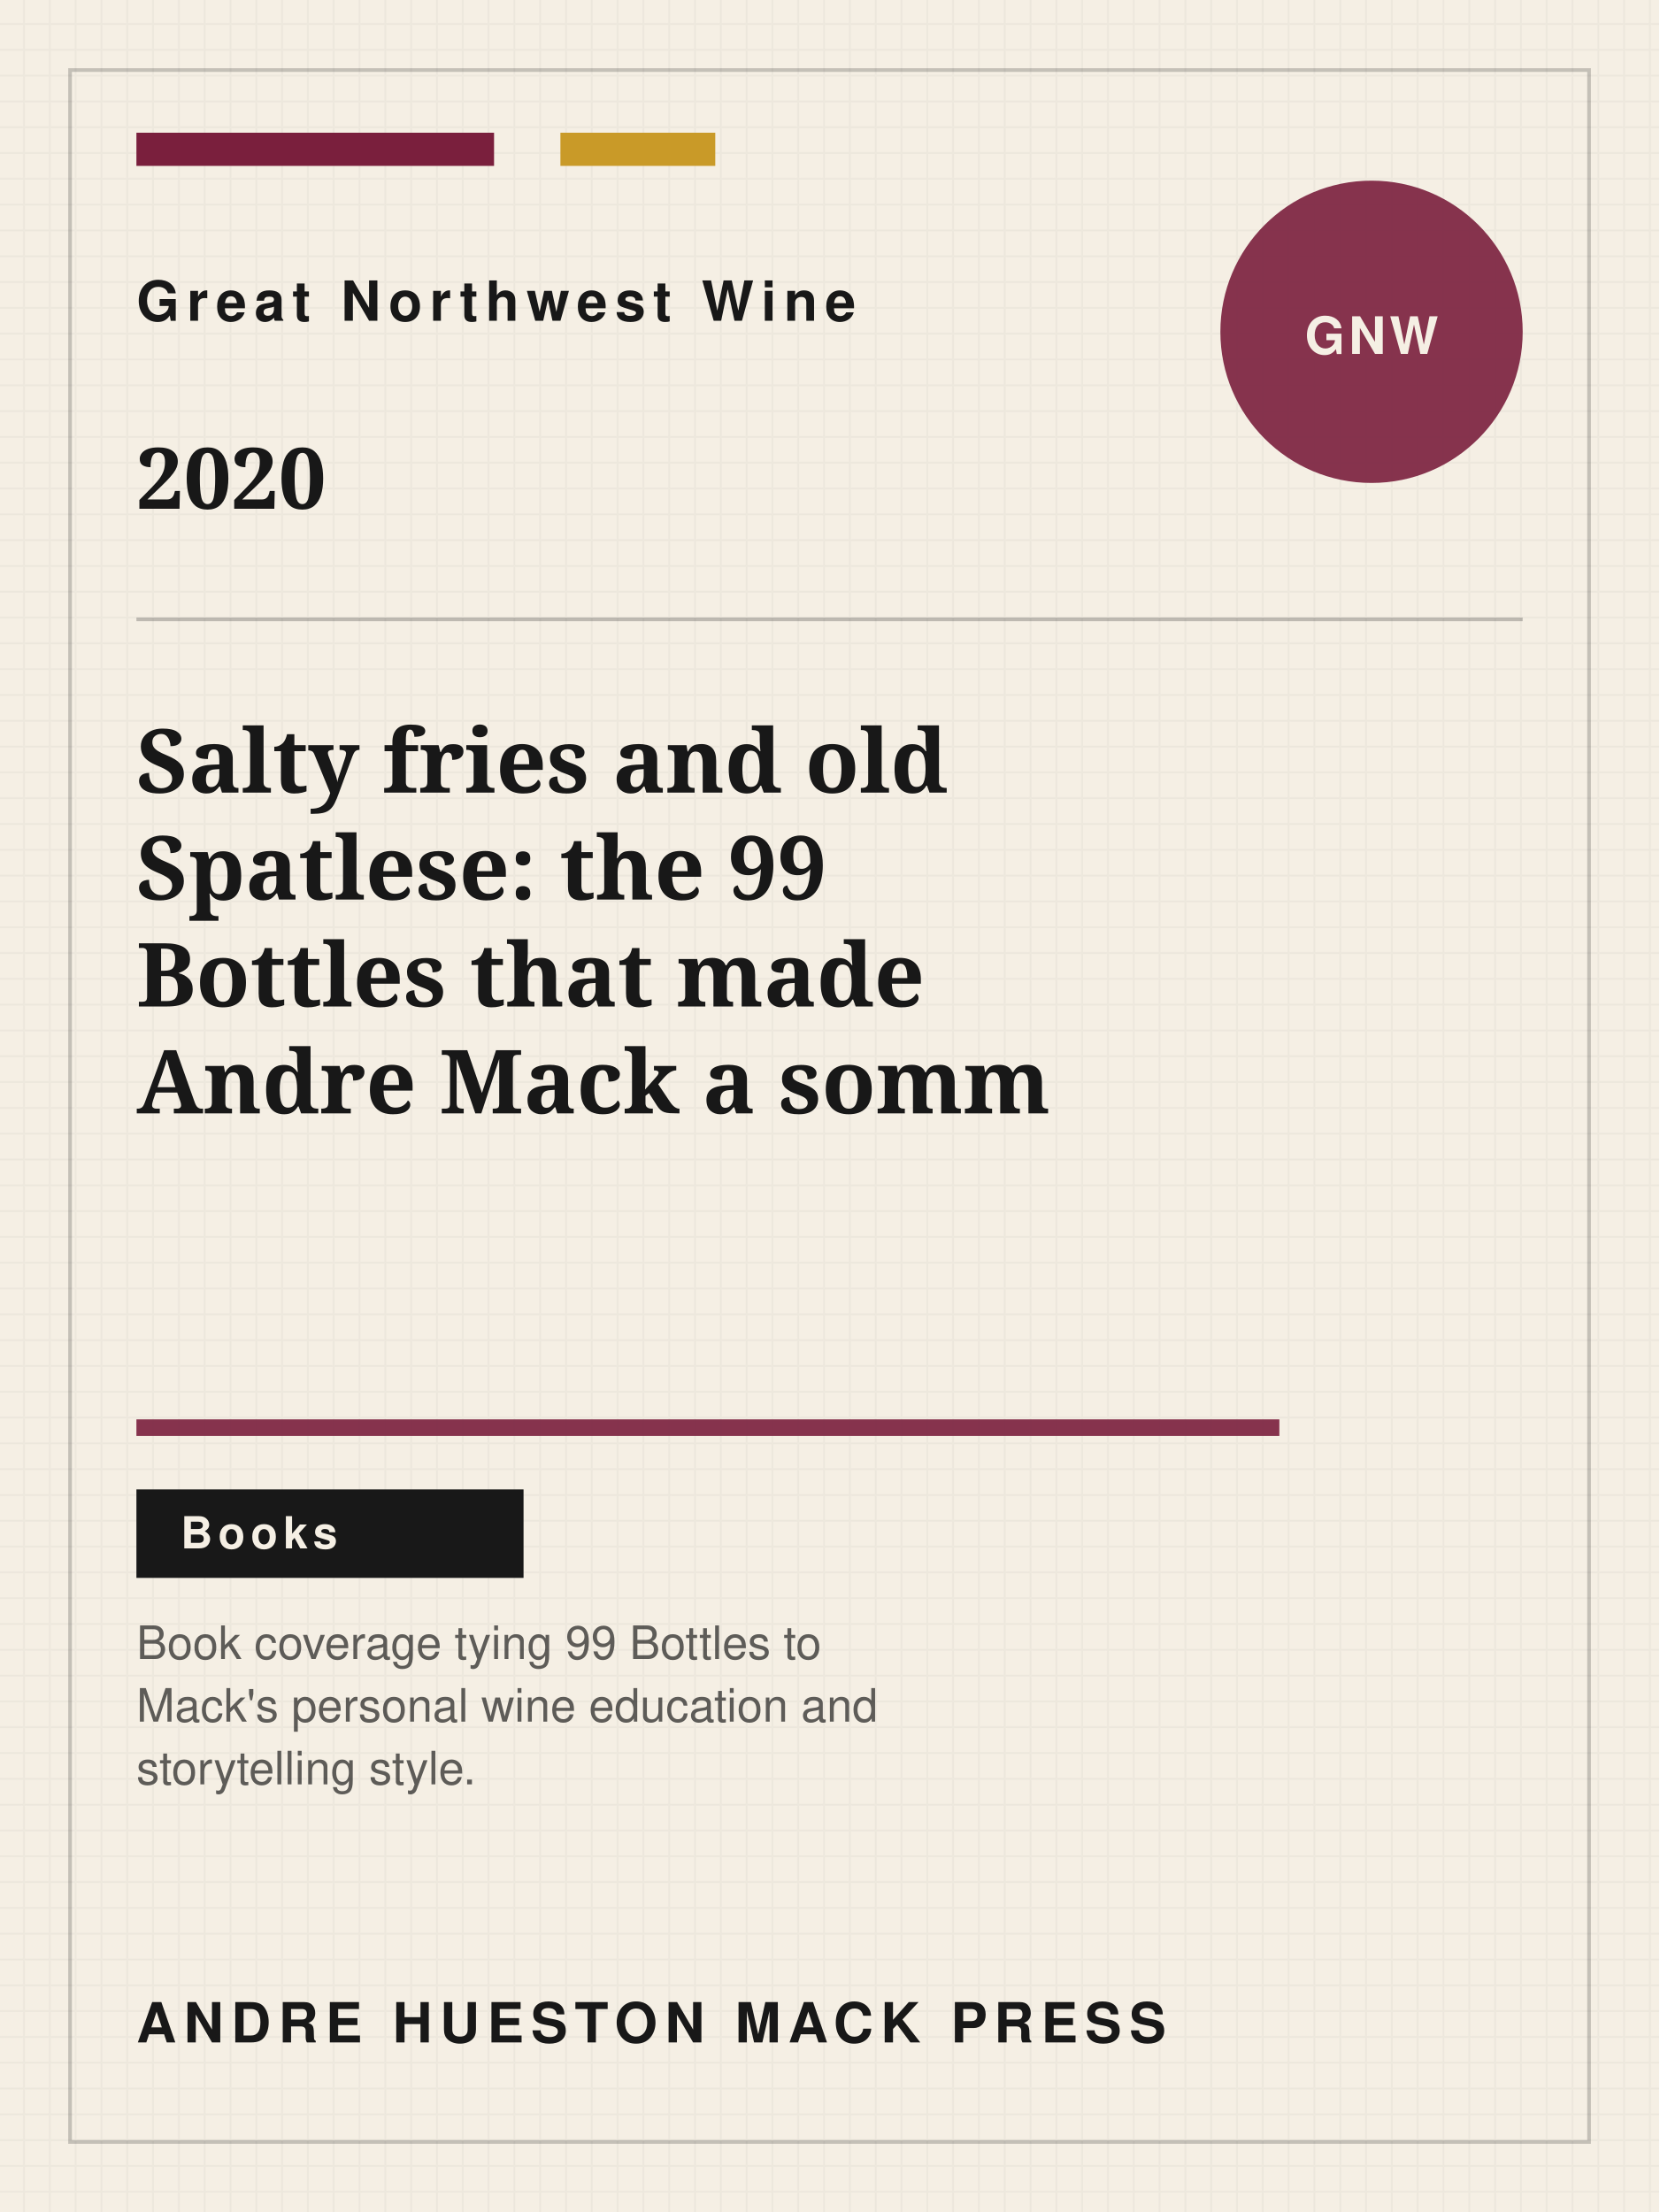
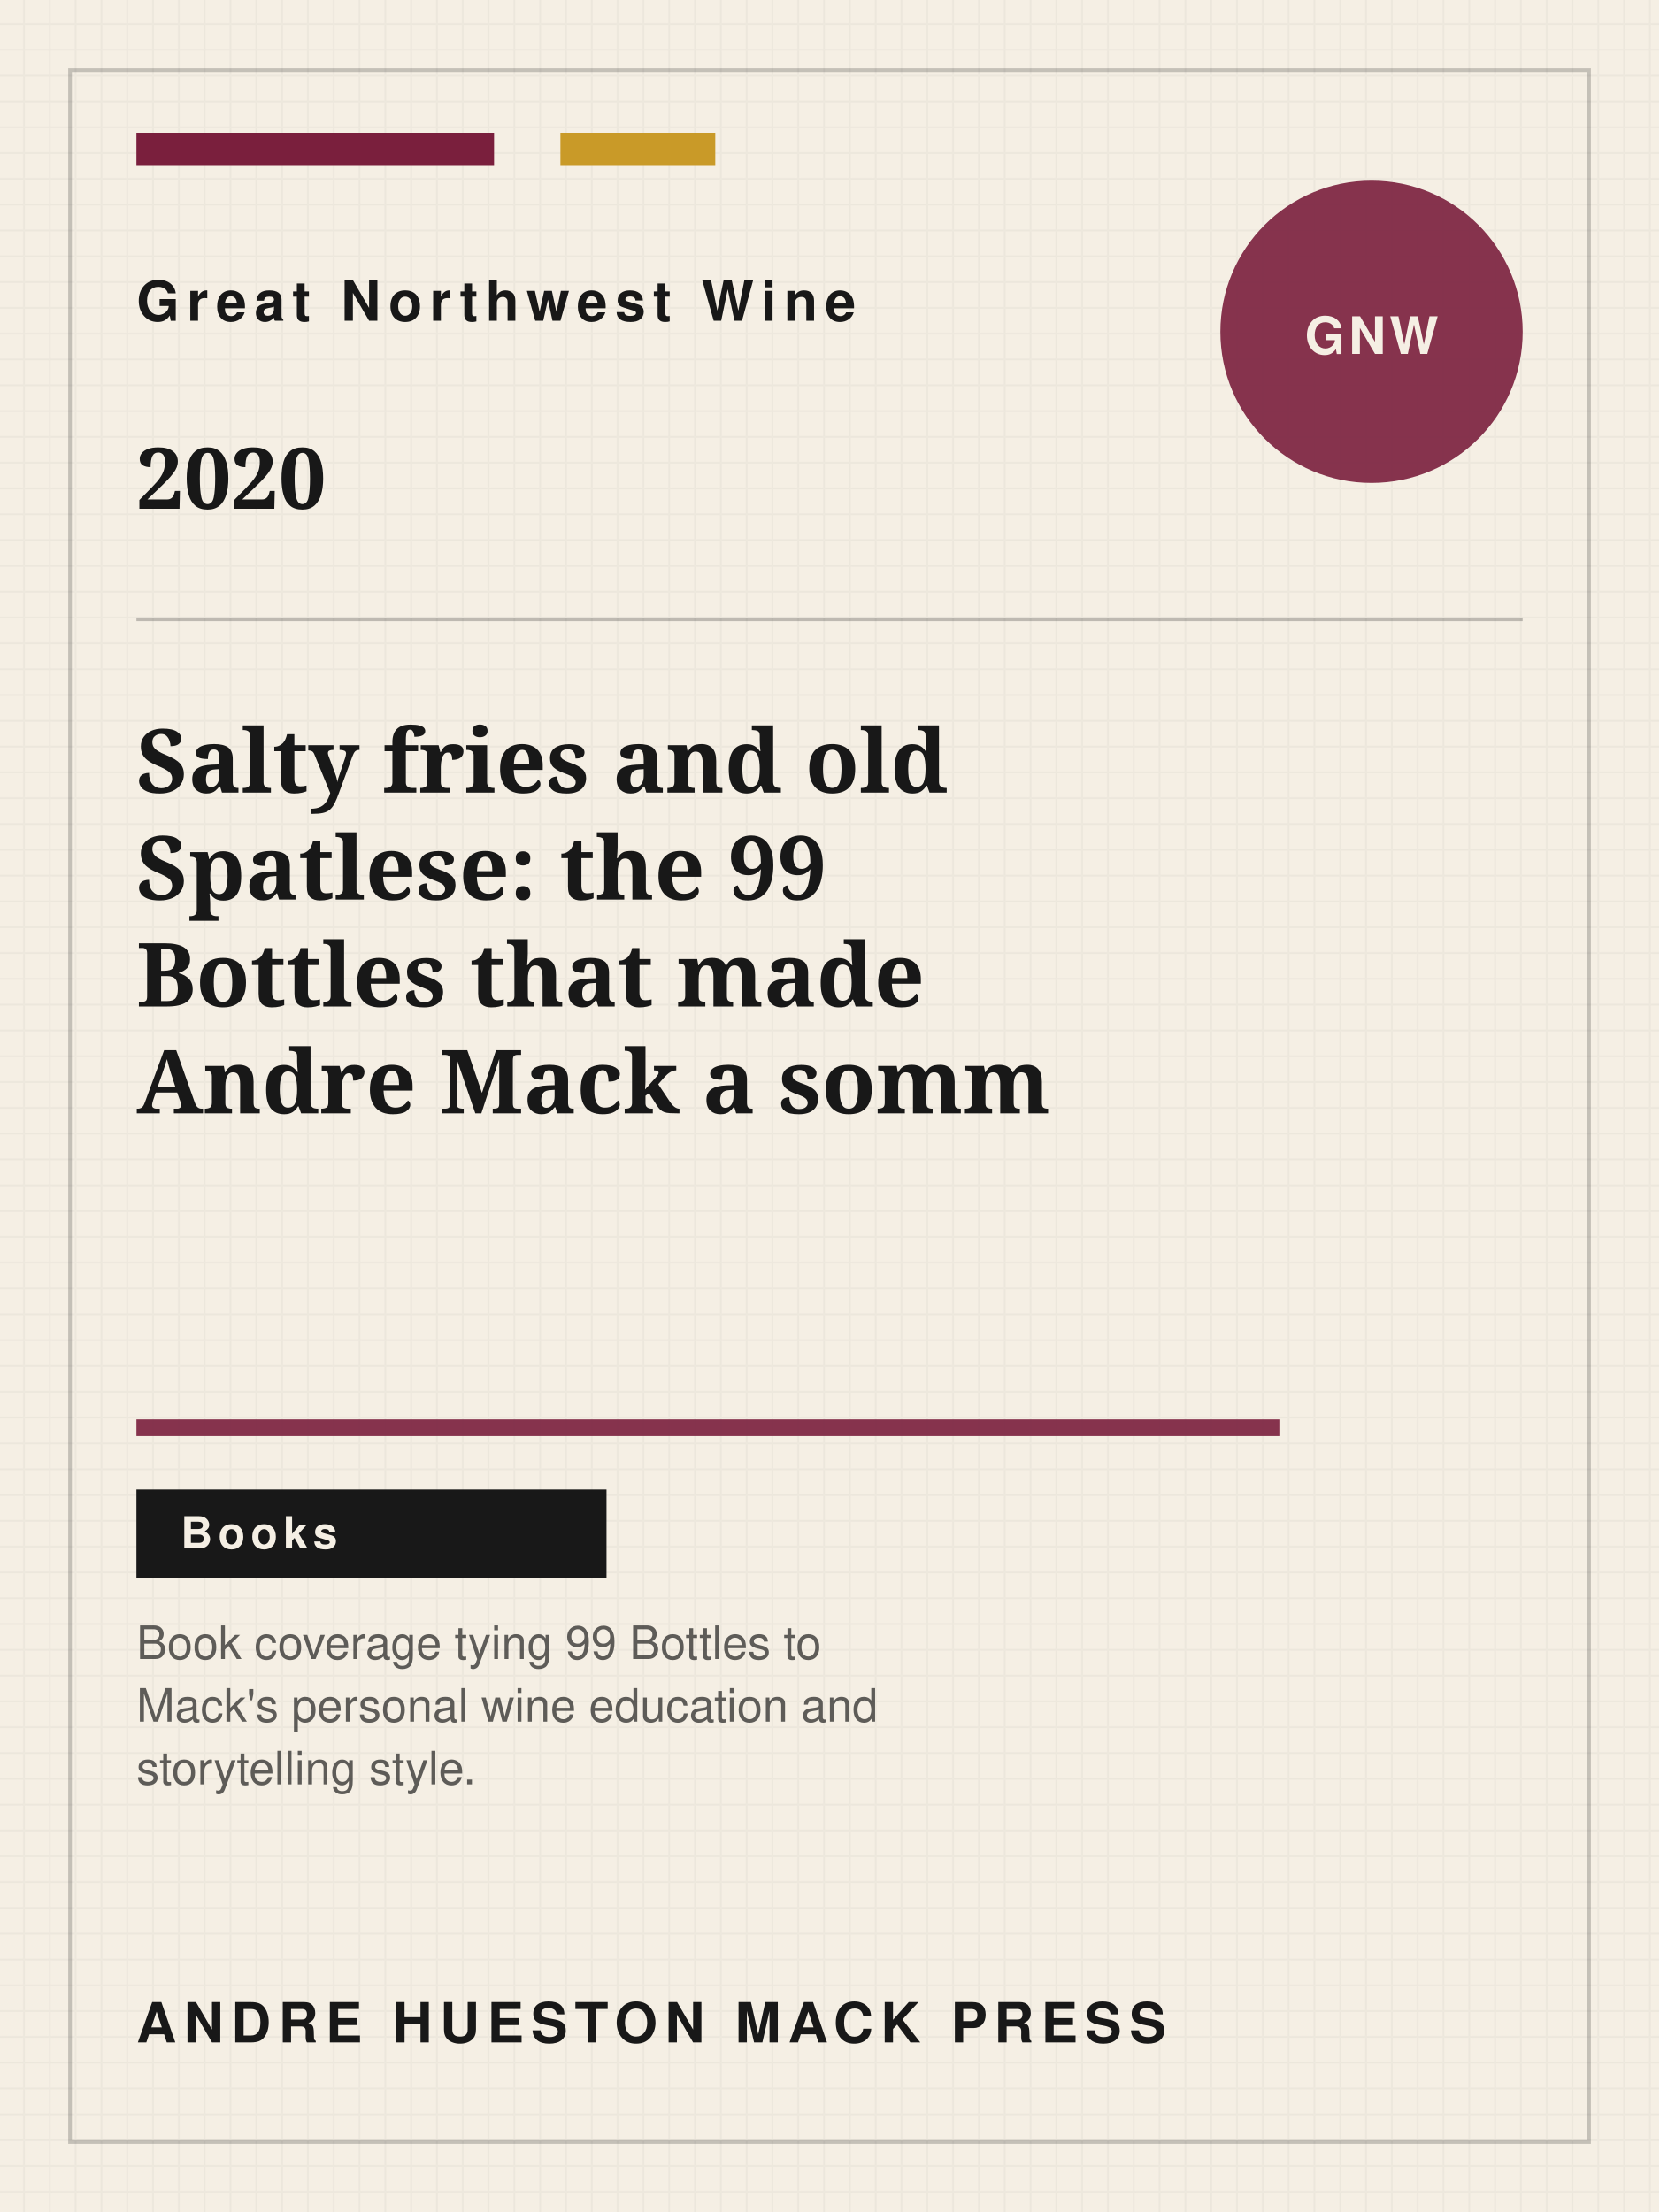
<svg xmlns="http://www.w3.org/2000/svg" width="900" height="1200" viewBox="0 0 900 1200" role="img" aria-label="Great Northwest Wine 2020 Salty fries and old Spatlese: the 99 Bottles that made Andre Mack a somm">
  <defs>
    <pattern id="grain" width="14" height="14" patternUnits="userSpaceOnUse">
      <path d="M0 13h14M13 0v14" stroke="#181818" stroke-opacity=".035" />
    </pattern>
-     <style>
-       .source{font:700 30px Helvetica,Arial,sans-serif;letter-spacing:4px;text-transform:uppercase;fill:#181818}
-       .year{font:700 46px Georgia,serif;fill:#181818}
-       .title{font:700 48px Georgia,serif;fill:#181818}
-       .note{font:400 25px Helvetica,Arial,sans-serif;fill:#181818;opacity:.68}
-       .tag{font:700 24px Helvetica,Arial,sans-serif;letter-spacing:3px;text-transform:uppercase;fill:#f5efe4}
-       .mono{font:700 28px Helvetica,Arial,sans-serif;letter-spacing:2px;fill:#f5efe4}
-     </style>
+     <style>.source{font:700 30px Helvetica,Arial,sans-serif;letter-spacing:4px;text-transform:uppercase;fill:#181818}.year{font:700 46px Georgia,serif;fill:#181818}.title{font:700 48px Georgia,serif;fill:#181818}.note{font:400 25px Helvetica,Arial,sans-serif;fill:#181818;opacity:.68}.tag{font:700 24px Helvetica,Arial,sans-serif;letter-spacing:3px;text-transform:uppercase;fill:#f5efe4}.mono{font:700 28px Helvetica,Arial,sans-serif;letter-spacing:2px;fill:#f5efe4}</style>
  </defs>
  <rect width="900" height="1200" fill="#f5efe4" />
  <rect width="900" height="1200" fill="url(#grain)" />
  <rect x="38" y="38" width="824" height="1124" fill="none" stroke="#181818" stroke-opacity=".22" stroke-width="2" />
  <rect x="74" y="72" width="194" height="18" fill="#7a1f3d" />
  <rect x="304" y="72" width="84" height="18" fill="#c99a28" />
  <circle cx="744" cy="180" r="82" fill="#7a1f3d" opacity=".9" />
  <text x="744" y="192" text-anchor="middle" class="mono">GNW</text>
  <text x="74" y="174" class="source">Great Northwest Wine</text>
  <text x="74" y="276" class="year">2020</text>
  <line x1="74" y1="336" x2="826" y2="336" stroke="#181818" stroke-opacity=".25" stroke-width="2" />
  <text x="74" y="430" class="title">Salty fries and old</text>
  <text x="74" y="488" class="title">Spatlese: the 99</text>
  <text x="74" y="546" class="title">Bottles that made</text>
  <text x="74" y="604" class="title">Andre Mack a somm</text>
  <rect x="74" y="770" width="620" height="9" fill="#7a1f3d" opacity=".9" />
-   <rect x="74" y="808" width="210" height="48" fill="#181818" />
+   <rect x="74" y="808" width="255" height="48" fill="#181818" />
  <text x="98" y="840" class="tag">Books</text>
  <text x="74" y="900" class="note">Book coverage tying 99 Bottles to</text>
  <text x="74" y="934" class="note">Mack's personal wine education and</text>
  <text x="74" y="968" class="note">storytelling style.</text>
  <text x="74" y="1108" class="source">ANDRE HUESTON MACK PRESS</text>
</svg>
